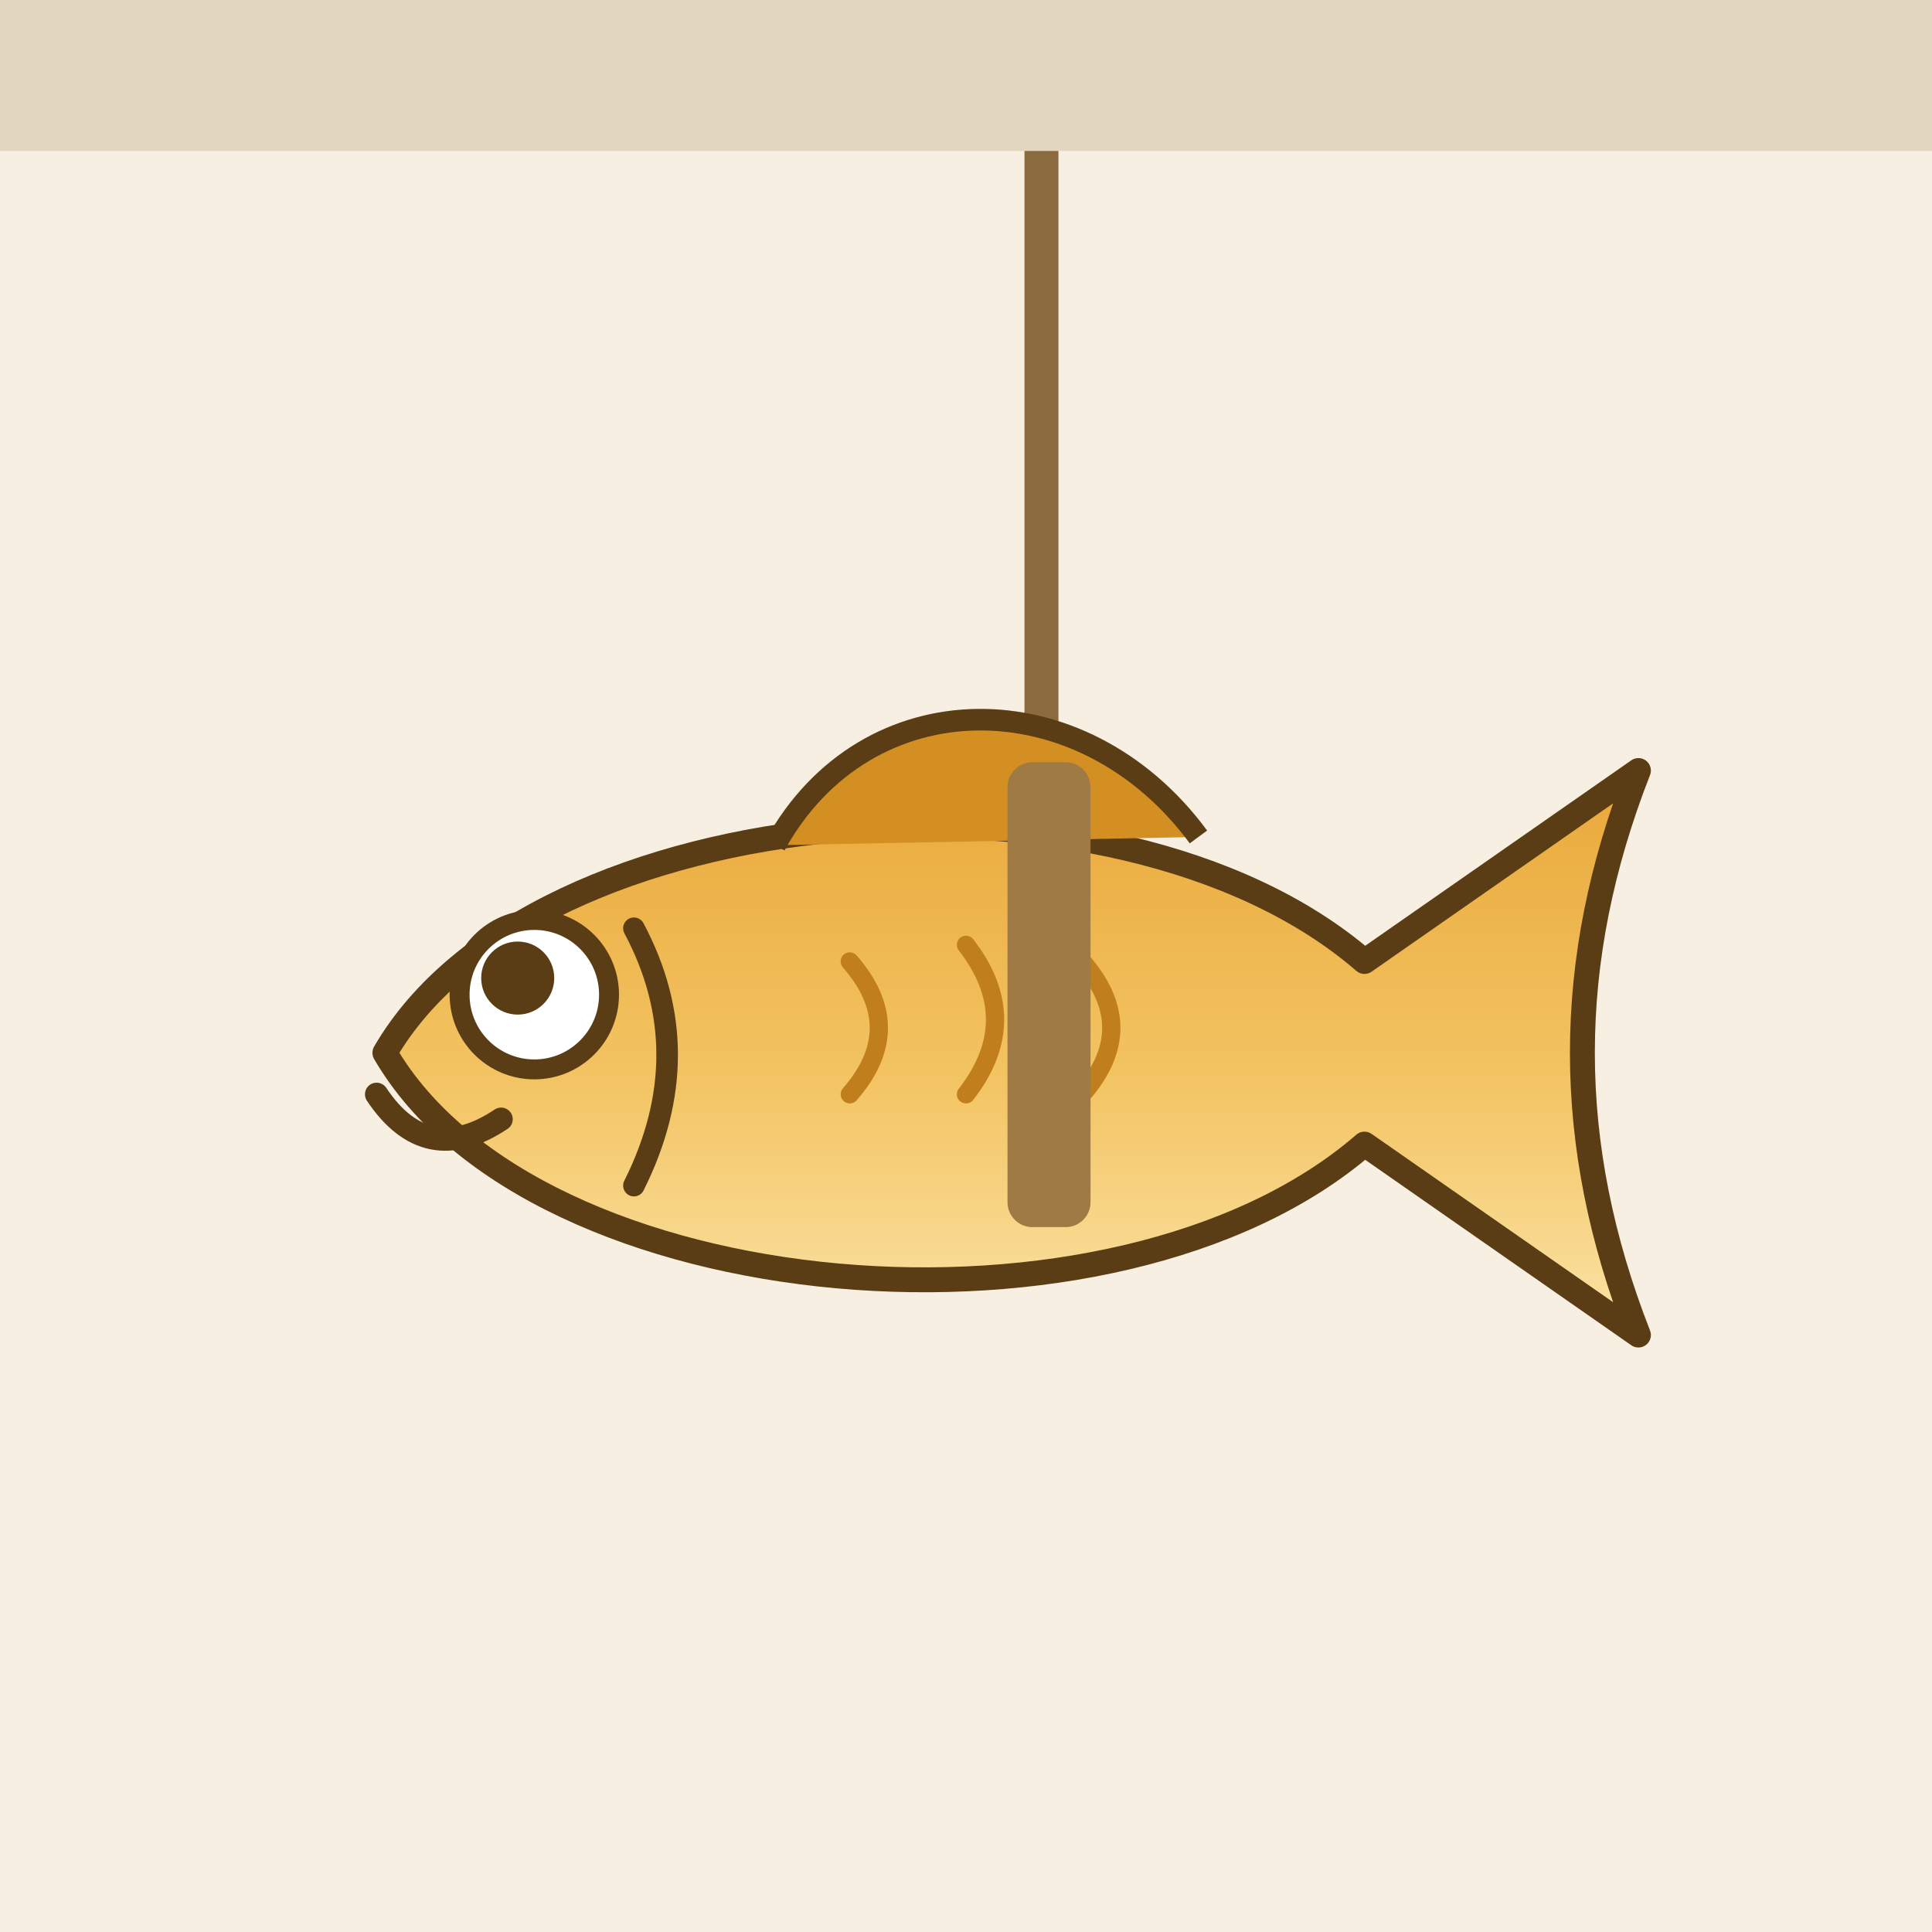
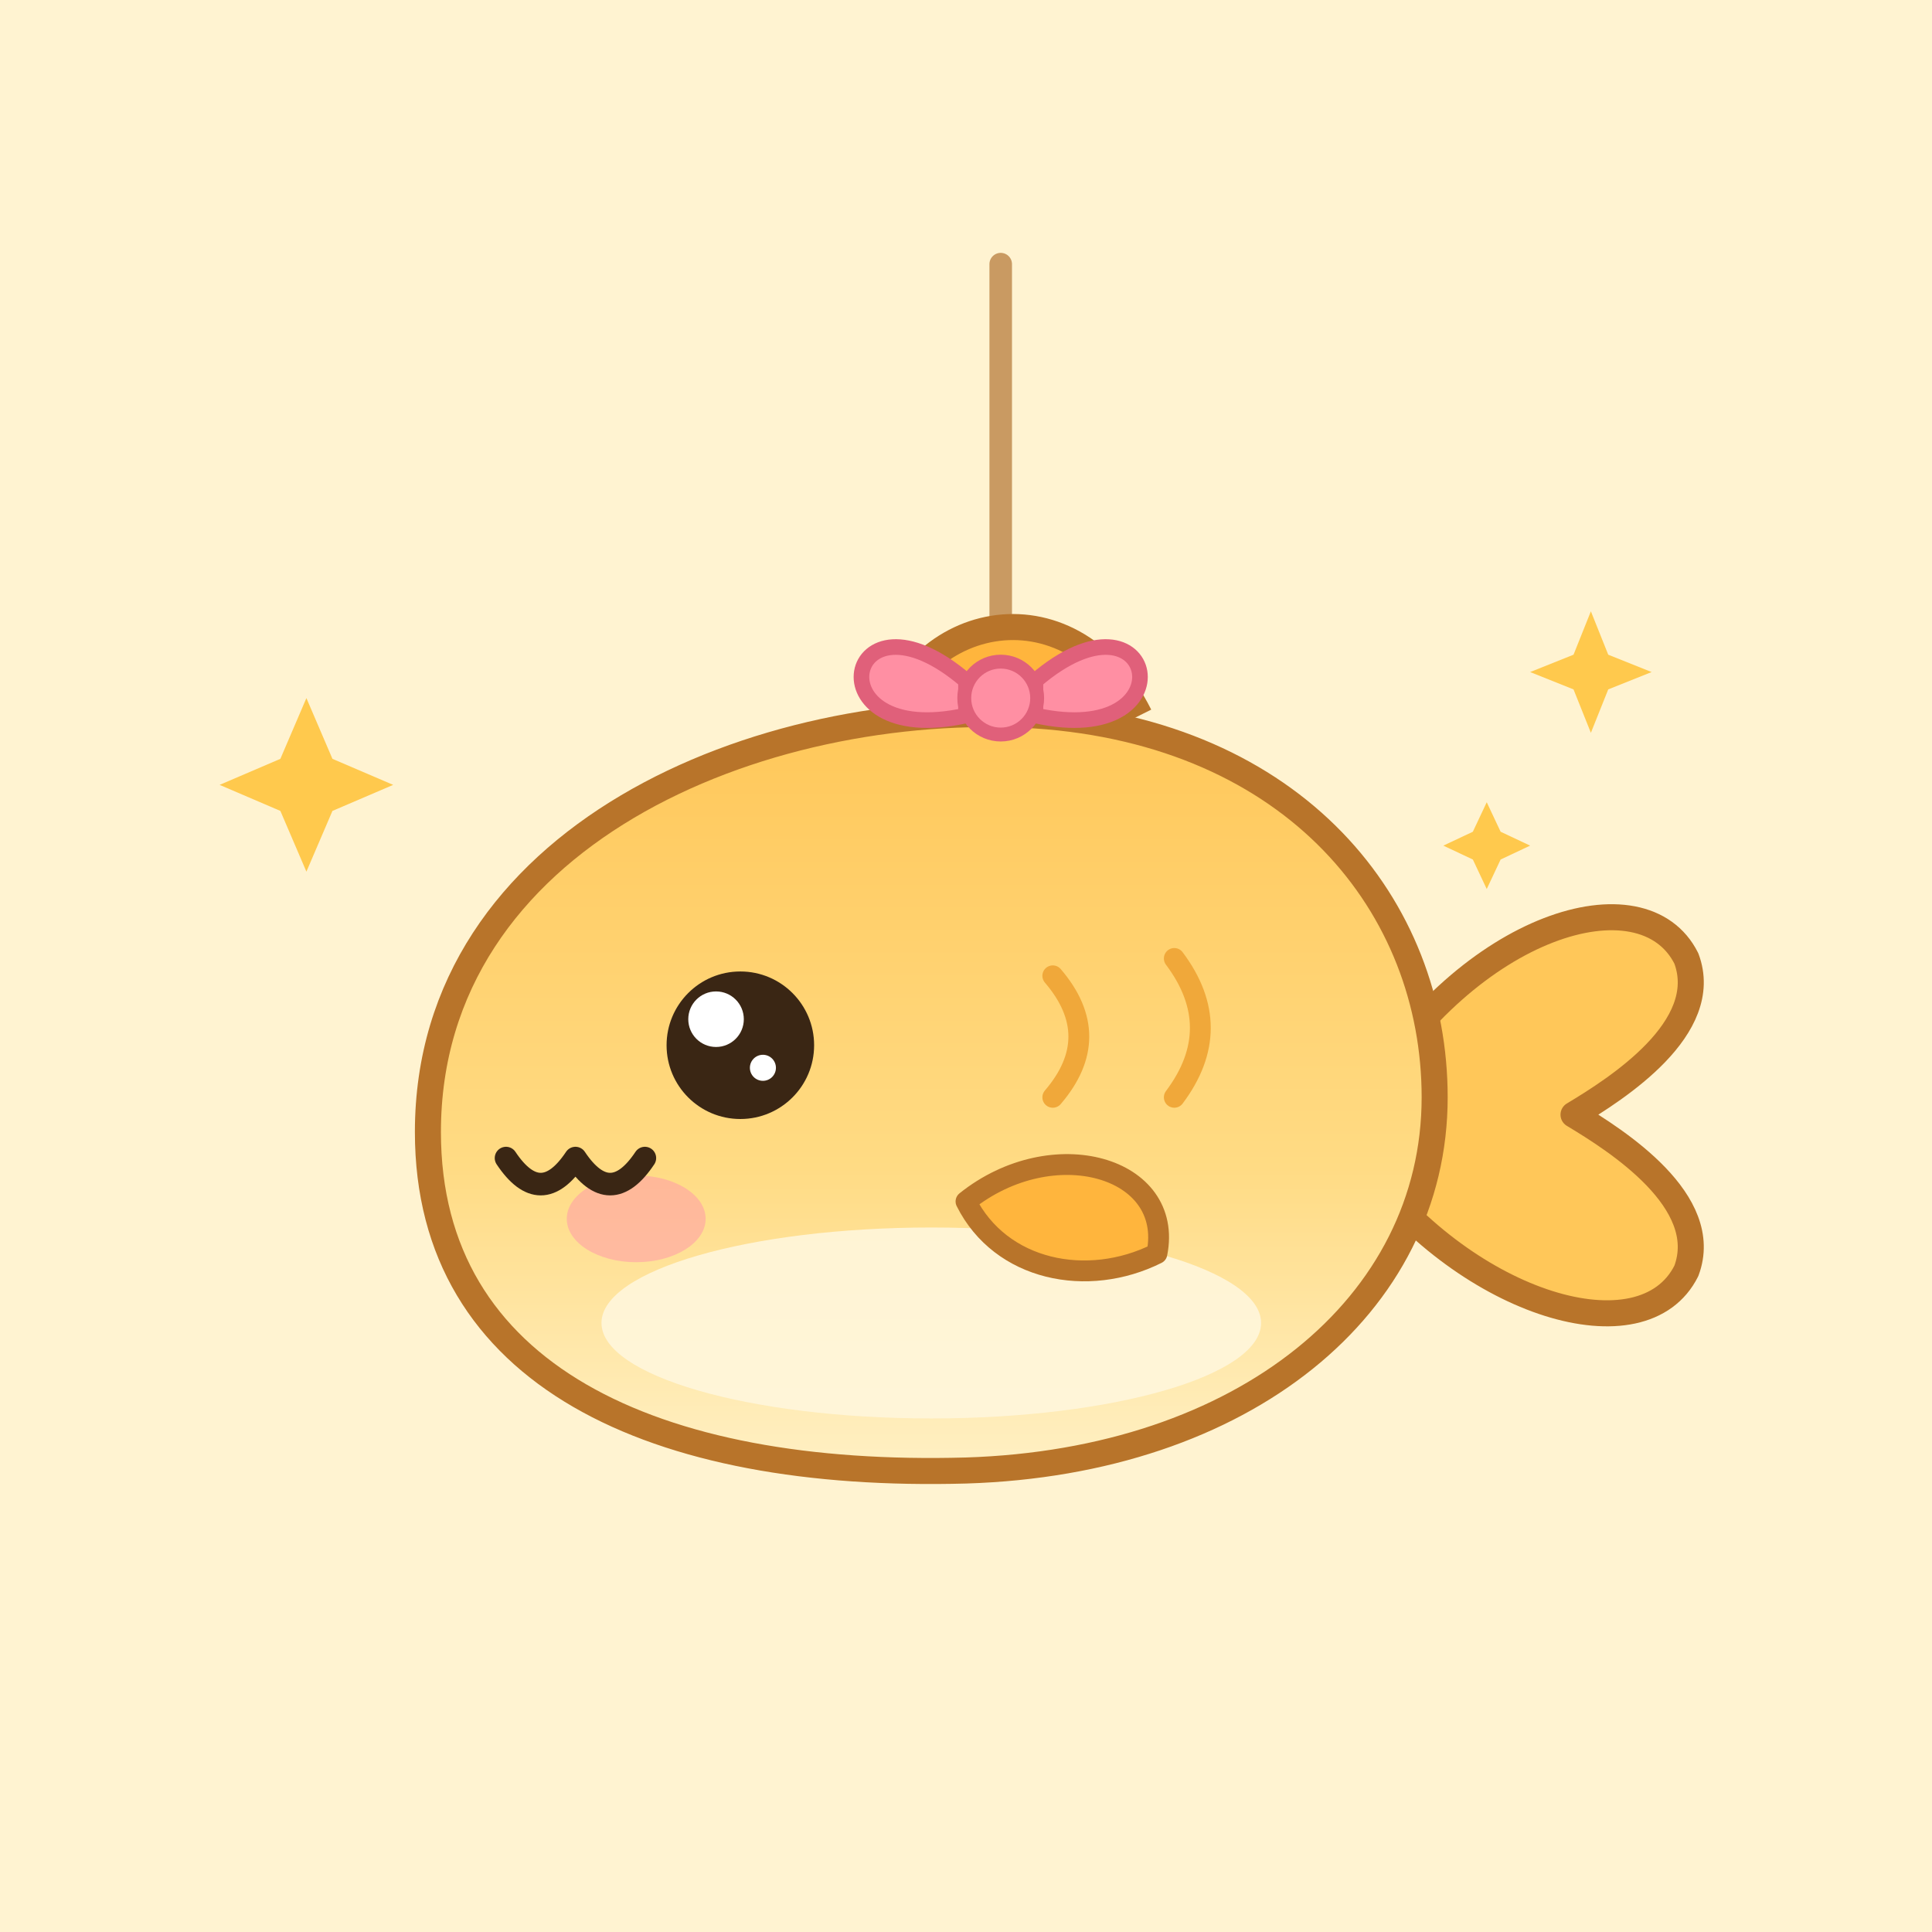
<svg xmlns="http://www.w3.org/2000/svg" viewBox="0 0 512 512">
-   <defs>
-     <linearGradient id="b" x1="0" y1="0" x2="0" y2="1">
-       <stop offset="0" stop-color="#e9a83a" />
-       <stop offset=".55" stop-color="#f3c463" />
-       <stop offset="1" stop-color="#fbe3a6" />
-     </linearGradient>
-   </defs>
-   <rect width="512" height="512" fill="#f6efe2" />
-   <rect y="0" width="512" height="40" fill="#e3d6bf" />
-   <path d="M276 40 V196" stroke="#8a6a3e" stroke-width="9" />
-   <g transform="translate(36 70) scale(2.2)">
-     <path d="M30 95 C48 64 118 58 148 84 L181 61 C172 84 172 106 181 129 L148 106 C118 132 48 126 30 95Z" fill="url(#b)" stroke="#5a3d14" stroke-width="3" stroke-linejoin="round" />
-     <path d="M77 70 C88 50 114 50 128 69" fill="#d48f22" stroke="#5a3d14" stroke-width="2.6" stroke-linejoin="round" />
-     <path d="M60 80 Q68 95 60 111" fill="none" stroke="#5a3d14" stroke-width="2.6" stroke-linecap="round" />
-     <path d="M86 84 q7 8 0 16 M100 82 q7 9 0 18 M114 84 q7 8 0 16" fill="none" stroke="#c07e1c" stroke-width="2.2" stroke-linecap="round" />
-     <rect x="105" y="60" width="10" height="56" rx="3" fill="#a07a44" />
-     <circle cx="48" cy="88" r="9" fill="#fff" stroke="#5a3d14" stroke-width="2.4" />
-     <circle cx="46" cy="86" r="4.4" fill="#5a3d14" />
-     <path d="M29 100 Q35 109 44 103" fill="none" stroke="#5a3d14" stroke-width="2.8" stroke-linecap="round" />
+   <rect width="512" height="512" fill="#fff3d1" />
+   <g transform="translate(26 70) scale(2.3)">
+     <defs>
+       <linearGradient id="g1b" x1="0" y1="0" x2="0" y2="1">
+         <stop offset="0" stop-color="#ffc759" />
+         <stop offset=".6" stop-color="#ffdb84" />
+         <stop offset="1" stop-color="#fff0c4" />
+       </linearGradient>
+     </defs>
+     <path d="M104 0 V50" stroke="#c99a62" stroke-width="2.6" stroke-linecap="round" />
+     <g>
+       <path d="M146 96 C158 76 178 70 183 80 C186 88 175 95 170 98 C175 101 186 108 183 116 C178 126 158 120 146 104Z" fill="#ffc759" stroke="#b8742a" stroke-width="3" stroke-linejoin="round" />
+       <path d="M90 56 C93 40 112 36 120 52" fill="#ffb53d" stroke="#b8742a" stroke-width="3" stroke-linejoin="round" />
+       <path d="M38 100 C38 66 76 50 108 52 C138 54 154 74 154 96 C154 120 132 138 100 139 C64 140 38 128 38 100Z" fill="url(#g1b)" stroke="#b8742a" stroke-width="3" stroke-linejoin="round" />
+       <ellipse cx="96" cy="122" rx="38" ry="11" fill="#fff6dc" opacity=".9" />
+       <path d="M110 82 q6 7 0 14 M124 80 q6 8 0 16" fill="none" stroke="#f0a83a" stroke-width="2.4" stroke-linecap="round" />
+       <path d="M100 108 C110 100 124 104 122 114 C114 118 104 116 100 108Z" fill="#ffb53d" stroke="#b8742a" stroke-width="2.4" stroke-linejoin="round" />
+     </g>
+     <path d="M100 48 C86 36 82 56 100 52 Z M108 48 C122 36 126 56 108 52 Z" fill="#ff8fa3" stroke="#e0607a" stroke-width="1.8" stroke-linejoin="round" />
+     <circle cx="104" cy="50" r="4.2" fill="#ff8fa3" stroke="#e0607a" stroke-width="1.6" />
+     <ellipse cx="62" cy="110" rx="8" ry="5" fill="#ff9aa8" opacity=".55" />
+     <circle cx="74" cy="90" r="8.5" fill="#3a2614" />
+     <circle cx="71.2" cy="87" r="3.2" fill="#fff" />
+     <circle cx="76.6" cy="92.6" r="1.5" fill="#fff" />
+     <path d="M47 103 Q51 109 55 103 Q59 109 63 103" fill="none" stroke="#3a2614" stroke-width="2.6" stroke-linecap="round" stroke-linejoin="round" />
+     <path d="M24 50 l3 7 7 3 -7 3 -3 7 -3 -7 -7 -3 7 -3z M172 40 l2 5 5 2 -5 2 -2 5 -2 -5 -5 -2 5 -2z" fill="#ffc94d" />
+     <path d="M160 62 l1.6 3.4 3.4 1.6 -3.4 1.6 -1.6 3.4 -1.6 -3.4 -3.4 -1.6 3.4 -1.6z" fill="#ffc94d" />
  </g>
</svg>
